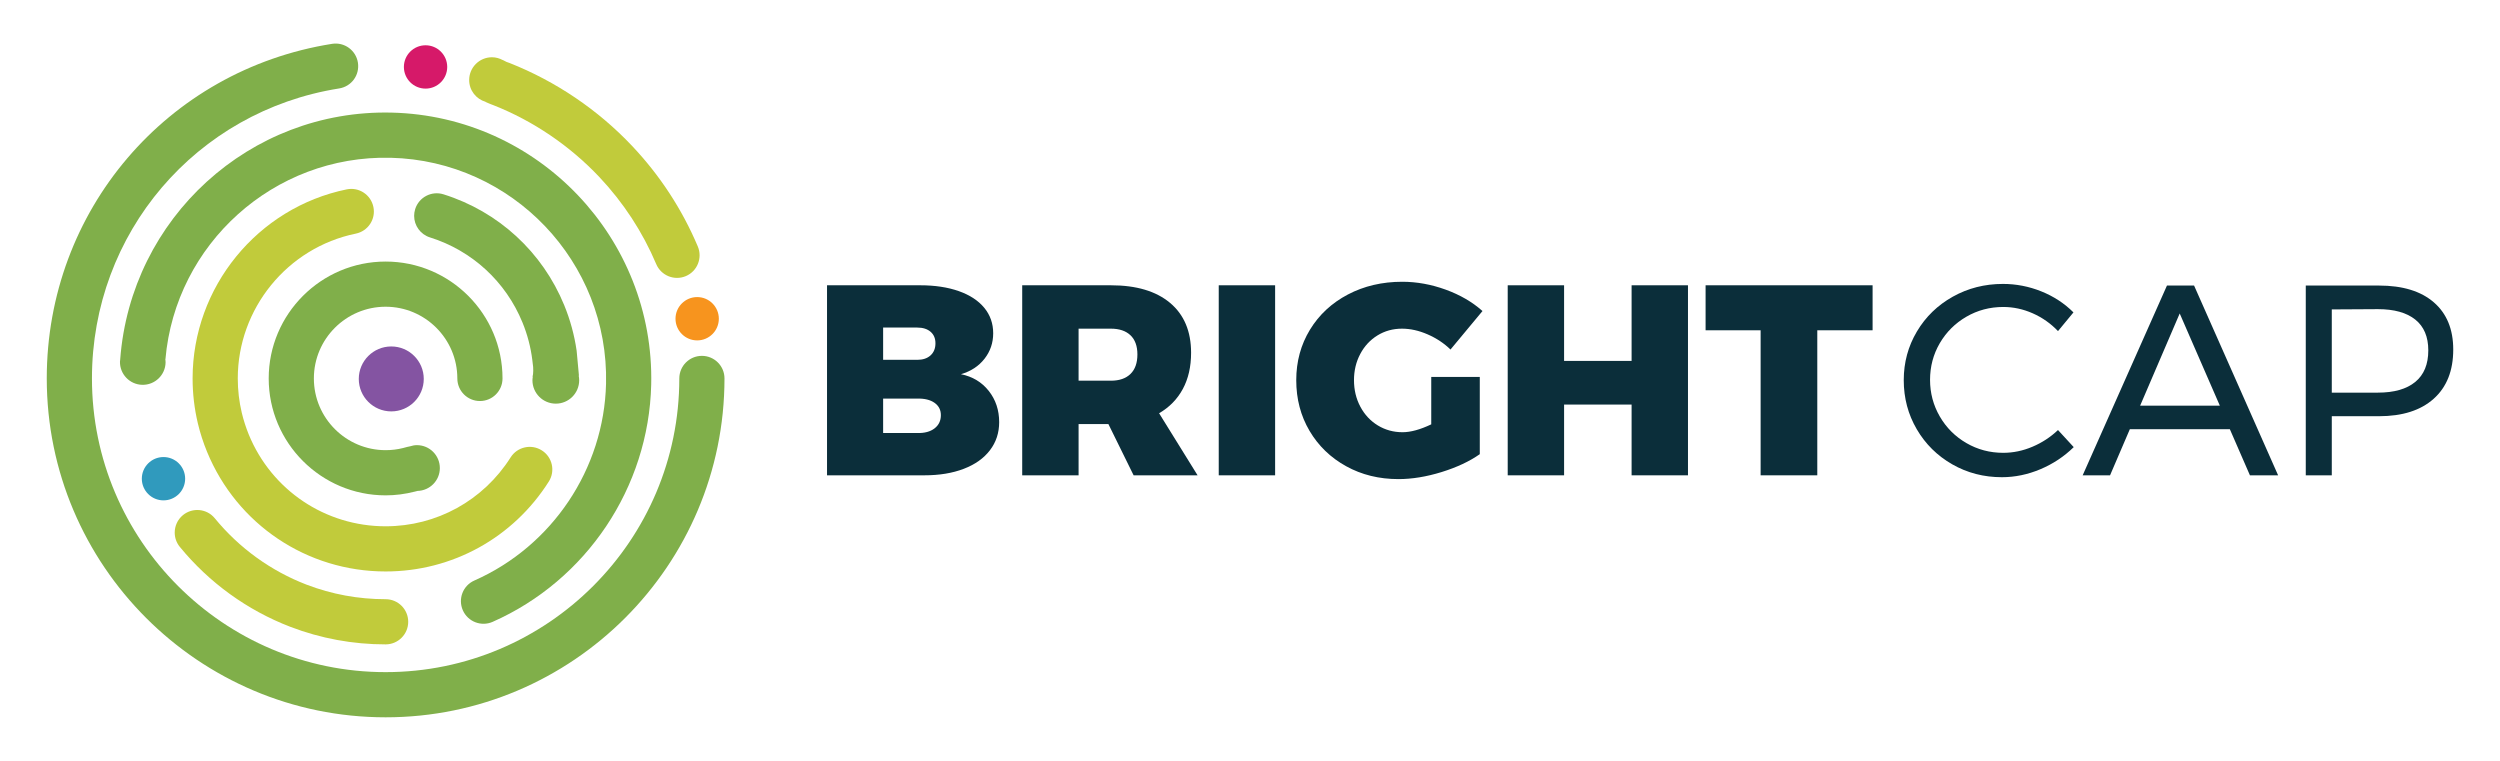
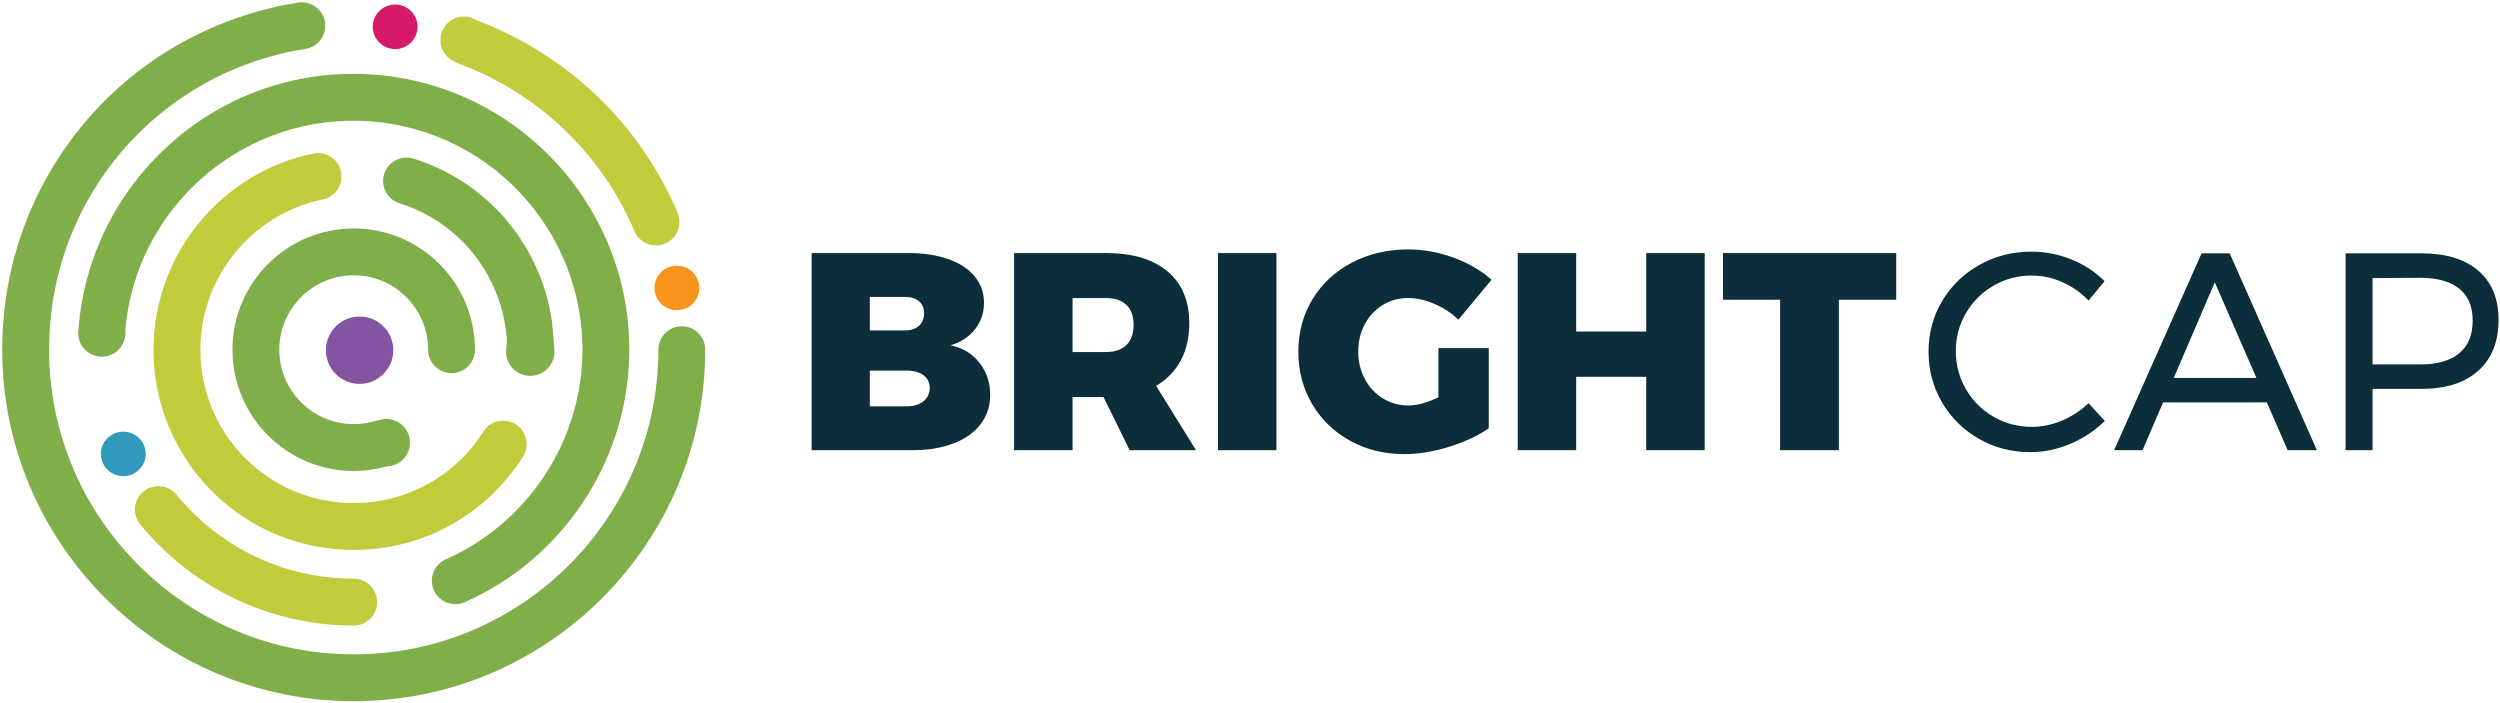
- <svg xmlns="http://www.w3.org/2000/svg" version="1.1" id="Layer_1" x="0px" y="0px" width="651.969px" height="198.425px" viewBox="0 0 651.969 198.425" enable-background="new 0 0 651.969 198.425" xml:space="preserve">
-   <g>
-     <g>
-       <g>
-         <path fill="#0B2E3A" d="M250.035,75.918c2.875,1.016,5.09,2.465,6.645,4.348c1.555,1.887,2.332,4.102,2.332,6.645     c0,2.5-0.754,4.715-2.262,6.648c-1.508,1.93-3.559,3.273-6.148,4.027c3.016,0.613,5.43,2.062,7.246,4.348     c1.812,2.289,2.723,5.008,2.723,8.168c0,2.781-0.805,5.219-2.406,7.316s-3.875,3.711-6.82,4.84     c-2.945,1.133-6.375,1.699-10.289,1.699h-25.379V74.399h24.32C243.812,74.399,247.16,74.907,250.035,75.918z M242.684,92.672     c0.848-0.777,1.27-1.824,1.27-3.145c0-1.273-0.422-2.273-1.27-3.004s-2.004-1.098-3.465-1.098h-8.91v8.414h8.91     C240.68,93.84,241.836,93.45,242.684,92.672z M243.707,111.727c1.105-0.848,1.66-2.004,1.66-3.465     c0-1.367-0.555-2.438-1.66-3.219c-1.109-0.777-2.605-1.141-4.488-1.094h-8.91v8.977h8.91     C241.102,112.977,242.598,112.575,243.707,111.727z" />
-         <path fill="#0B2E3A" d="M295.633,123.958l-6.574-13.363h-7.777v13.363h-14.703V74.399h23.117c6.645,0,11.793,1.531,15.445,4.594     c3.652,3.066,5.48,7.402,5.48,13.008c0,3.633-0.719,6.777-2.156,9.438c-1.438,2.664-3.5,4.773-6.188,6.328l10.039,16.191H295.633     z M281.281,99.282h8.414c2.215,0,3.922-0.586,5.125-1.766c1.203-1.176,1.801-2.875,1.801-5.09c0-2.168-0.598-3.828-1.801-4.984     c-1.203-1.152-2.91-1.73-5.125-1.73h-8.414V99.282z" />
-         <path fill="#0B2E3A" d="M317.832,74.399h14.703v49.559h-14.703V74.399z" />
-         <path fill="#0B2E3A" d="M373.254,98.293h12.656v20.148c-2.688,1.887-6.008,3.441-9.969,4.668     c-3.957,1.223-7.707,1.835-11.238,1.835c-5.047,0-9.594-1.116-13.645-3.358c-4.055-2.234-7.238-5.312-9.547-9.223     c-2.309-3.914-3.465-8.32-3.465-13.223c0-4.852,1.191-9.234,3.57-13.148c2.383-3.91,5.68-6.973,9.898-9.191     c4.219-2.215,8.945-3.32,14.176-3.32c3.77,0,7.539,0.684,11.312,2.047c3.77,1.371,6.973,3.23,9.613,5.586l-8.344,10.039     c-1.695-1.648-3.688-2.969-5.973-3.957c-2.285-0.992-4.512-1.484-6.68-1.484c-2.359,0-4.488,0.59-6.398,1.766     c-1.91,1.18-3.406,2.793-4.488,4.844c-1.086,2.051-1.629,4.324-1.629,6.82c0,2.547,0.555,4.855,1.664,6.93     c1.105,2.074,2.625,3.699,4.559,4.879c1.934,1.176,4.078,1.766,6.434,1.766c2.121,0,4.617-0.684,7.492-2.051V98.293z" />
-         <path fill="#0B2E3A" d="M393.191,74.399h14.703v19.723H425.5V74.399h14.703v49.559H425.5v-18.453h-17.605v18.453h-14.703V74.399z     " />
-         <path fill="#0B2E3A" d="M444.797,74.399h43.551v11.734h-14.422v37.824h-14.777V86.133h-14.352V74.399z" />
-       </g>
-       <g>
-         <path fill="#0B2E3A" d="M530.125,81.715c-2.5-1.105-5.066-1.66-7.707-1.66c-3.488,0-6.691,0.848-9.613,2.543     c-2.922,1.699-5.23,3.996-6.93,6.895c-1.695,2.898-2.543,6.09-2.543,9.578c0,3.441,0.848,6.621,2.543,9.543     c1.699,2.926,4.008,5.234,6.93,6.93s6.125,2.547,9.613,2.547c2.594,0,5.137-0.531,7.637-1.594     c2.496-1.059,4.711-2.508,6.645-4.348l4.102,4.457c-2.5,2.449-5.398,4.371-8.695,5.762c-3.301,1.391-6.645,2.081-10.039,2.081     c-4.715,0-9.027-1.116-12.938-3.354c-3.914-2.238-7-5.289-9.262-9.156c-2.262-3.863-3.395-8.129-3.395-12.797     c0-4.617,1.145-8.848,3.43-12.688c2.285-3.844,5.41-6.871,9.367-9.086c3.961-2.215,8.316-3.324,13.078-3.324     c3.441,0,6.777,0.648,10.004,1.945s6.02,3.125,8.379,5.48l-4.031,4.879C534.816,84.368,532.621,82.825,530.125,81.715z" />
-         <path fill="#0B2E3A" d="M586.754,123.958l-5.234-12.02h-26.086l-5.16,12.02h-7.141l21.984-49.488h7.07l21.918,49.488H586.754z      M558.121,105.79h20.785L568.441,81.75L558.121,105.79z" />
-         <path fill="#0B2E3A" d="M634.719,78.852c3.371,2.922,5.055,7.023,5.055,12.301c0,5.516-1.695,9.793-5.09,12.832     s-8.152,4.559-14.281,4.559h-12.301v15.414h-6.785V74.469h19.086C626.578,74.469,631.348,75.93,634.719,78.852z M629.875,99.602     c2.266-1.863,3.395-4.605,3.395-8.238c0-3.531-1.129-6.207-3.395-8.023c-2.262-1.812-5.512-2.719-9.754-2.719l-12.02,0.07v21.703     h12.02C624.363,102.395,627.613,101.465,629.875,99.602z" />
-       </g>
-     </g>
-     <g>
-       <path fill="#F7941E" d="M187.463,83.121c0,3.121-2.531,5.652-5.648,5.652c-3.121,0-5.652-2.531-5.652-5.652    c0-3.117,2.531-5.648,5.652-5.648C184.932,77.473,187.463,80.004,187.463,83.121z" />
-       <g>
-         <g>
-           <path fill="#80AF4A" d="M12.195,98.695c0-43.711,31.285-80.418,74.402-87.262c3.211-0.512,6.227,1.676,6.742,4.887      c0.508,3.273-1.688,6.238-4.902,6.746C51.09,29,23.98,60.812,23.98,98.695c0,42.23,34.352,76.589,76.586,76.589      c42.23,0,76.59-34.359,76.59-76.589c0-3.254,2.633-5.891,5.891-5.891c3.25,0,5.891,2.637,5.891,5.891      c0,48.73-39.648,88.371-88.371,88.371C51.836,187.066,12.195,147.425,12.195,98.695z" />
-         </g>
-         <g>
-           <path fill="#C1CB3B" d="M45.562,138.894c0-1.707,0.738-3.398,2.152-4.562c2.523-2.062,6.238-1.691,8.297,0.824      c6.348,7.75,14.625,13.738,23.93,17.312c6.574,2.52,13.516,3.797,20.625,3.797c3.25,0,5.891,2.633,5.891,5.891      c0,3.254-2.641,5.891-5.891,5.891c-8.562,0-16.914-1.543-24.844-4.578c-11.219-4.312-21.184-11.516-28.824-20.848      C46,141.527,45.562,140.207,45.562,138.894z" />
-         </g>
-         <g>
-           <path fill="#C1CB3B" d="M50.227,98.695c0-23.801,16.906-44.539,40.203-49.312c3.188-0.652,6.293,1.402,6.949,4.594      c0.66,3.188-1.402,6.301-4.594,6.949c-17.832,3.656-30.777,19.539-30.777,37.77c0,3.035,0.355,6.046,1.047,8.964      c0.461,1.926,1.082,3.836,1.828,5.68c5.977,14.527,19.977,23.91,35.684,23.91c13.289,0,25.477-6.719,32.598-17.969      c1.738-2.75,5.379-3.57,8.129-1.828c2.75,1.73,3.574,5.383,1.832,8.121c-9.293,14.688-25.207,23.457-42.559,23.457      c-20.504,0-38.789-12.254-46.578-31.219c-0.984-2.395-1.797-4.895-2.395-7.422C50.688,106.577,50.227,102.644,50.227,98.695z" />
-         </g>
-         <path fill="#309ABD" d="M48.285,124.839c0,3.121-2.531,5.652-5.648,5.652c-3.121,0-5.652-2.531-5.652-5.652     c0-3.117,2.531-5.648,5.652-5.648C45.754,119.191,48.285,121.722,48.285,124.839z" />
-         <path fill="#D61969" d="M116.629,17.457c0,3.121-2.531,5.652-5.648,5.652c-3.121,0-5.652-2.531-5.652-5.652     c0-3.117,2.531-5.648,5.652-5.648C114.098,11.809,116.629,14.34,116.629,17.457z" />
-         <path fill="#8454A2" d="M110.512,98.82c0,4.679-3.797,8.468-8.473,8.468s-8.473-3.789-8.473-8.468     c0-4.676,3.797-8.469,8.473-8.469S110.512,94.145,110.512,98.82z" />
-         <path fill="#C1CB3B" d="M181.984,64.285c-4.113-9.719-9.887-18.555-17.168-26.258c-8.855-9.371-19.836-16.816-31.93-21.598     c-0.906-0.324-0.605-0.164-1.781-0.789l-0.008,0.021c-0.84-0.451-1.781-0.729-2.797-0.729c-3.285,0-5.945,2.66-5.945,5.941     c0,2.705,1.816,4.961,4.289,5.684l-0.016,0.043c1.043,0.461,1.797,0.746,2.098,0.852c10.328,4.086,19.844,10.543,27.527,18.664     c6.309,6.684,11.316,14.34,14.883,22.758c1.266,3,4.727,4.398,7.719,3.133C181.859,70.734,183.238,67.266,181.984,64.285z" />
-         <path fill="#80AF4A" d="M102.16,29.367c-37.008-0.891-68.035,27.516-70.812,64.34h0.008c-0.02,0.188-0.062,0.367-0.07,0.559     c-0.078,3.285,2.52,6.012,5.805,6.09s6.012-2.52,6.09-5.805c0.008-0.305-0.031-0.598-0.066-0.891l0.031-0.004     c2.613-29.984,28.223-53.242,58.73-52.512c31.734,0.762,56.934,27.203,56.172,58.934c-0.535,22.195-14.016,42.335-34.336,51.312     c-2.973,1.312-4.324,4.773-3.008,7.77c1.316,2.977,4.793,4.32,7.766,3.012c24.477-10.812,40.711-35.074,41.355-61.812     C170.742,62.133,140.387,30.285,102.16,29.367z" />
-         <path fill="#80AF4A" d="M100.566,68.211c-16.812,0-30.492,13.676-30.492,30.484c0,16.812,13.68,30.488,30.492,30.488     c2.496,0,4.992-0.305,7.73-1.004c0.133-0.039,0.324-0.09,0.566-0.145v-0.008c3.238-0.07,5.844-2.707,5.844-5.961     c0-3.301-2.672-5.977-5.973-5.977c-0.629,0-1.223,0.125-1.793,0.305c-0.258,0.051-0.504,0.105-0.719,0.156     c-0.023,0.004-0.055,0.012-0.078,0.016c-0.547,0.129-0.914,0.238-1.035,0.277c-1.473,0.371-3,0.555-4.543,0.555     c-10.32,0-18.711-8.387-18.711-18.703c0-10.316,8.391-18.703,18.711-18.703c10.309,0,18.703,8.387,18.703,18.703     c0,3.257,2.641,5.89,5.891,5.89c3.254,0,5.891-2.633,5.891-5.89C131.051,81.887,117.375,68.211,100.566,68.211z" />
-         <path fill="#80AF4A" d="M150.918,97.957l0.062-0.004l-0.602-6.508c-0.59-4.066-1.672-8.035-3.223-11.82     c-5.691-13.906-17.168-24.457-31.496-28.949c-3.105-0.973-6.406,0.75-7.383,3.852c-0.188,0.586-0.273,1.188-0.273,1.77     c0,2.504,1.617,4.832,4.133,5.617c10.973,3.445,19.754,11.523,24.117,22.18c1.293,3.148,2.156,6.477,2.559,9.719     c0.027,0.297,0.098,0.961,0.227,1.902c0,0,0.129,1.863-0.184,2.488h0.098c-0.051,0.316-0.098,0.637-0.098,0.969     c0,3.366,2.727,6.093,6.094,6.093s6.094-2.727,6.094-6.093C151.043,98.754,151,98.348,150.918,97.957z" />
-       </g>
-     </g>
-   </g>
+ <svg xmlns="http://www.w3.org/2000/svg" width="628.5" height="176.5" xml:space="preserve">
+   <path d="M238.396 65.138c2.875 1.016 5.09 2.465 6.645 4.348 1.555 1.887 2.332 4.102 2.332 6.645 0 2.5-.754 4.715-2.262 6.648-1.508 1.93-3.56 3.273-6.148 4.027 3.016.613 5.43 2.062 7.246 4.348 1.812 2.29 2.723 5.008 2.723 8.168 0 2.781-.805 5.22-2.406 7.316-1.601 2.097-3.875 3.711-6.82 4.84-2.945 1.133-6.375 1.7-10.29 1.7h-25.378V63.618h24.32c3.815 0 7.163.508 10.038 1.52zm-7.351 16.754c.848-.777 1.27-1.824 1.27-3.145 0-1.273-.422-2.273-1.27-3.004-.848-.73-2.004-1.098-3.465-1.098h-8.91v8.414h8.91c1.46.001 2.617-.389 3.465-1.167zm1.023 19.055c1.105-.848 1.66-2.004 1.66-3.465 0-1.367-.555-2.438-1.66-3.219-1.11-.777-2.605-1.14-4.488-1.094h-8.91v8.977h8.91c1.883.051 3.379-.35 4.488-1.199zm51.926 12.231-6.574-13.363h-7.777v13.363H254.94V63.62h23.117c6.645 0 11.793 1.531 15.445 4.594 3.652 3.066 5.48 7.402 5.48 13.008 0 3.633-.72 6.777-2.156 9.438-1.438 2.664-3.5 4.773-6.188 6.328l10.039 16.191zm-14.352-24.676h8.414c2.215 0 3.922-.586 5.125-1.766 1.203-1.176 1.8-2.875 1.8-5.09 0-2.168-.597-3.828-1.8-4.984-1.203-1.152-2.91-1.73-5.125-1.73h-8.414zm36.55-24.883h14.704v49.56h-14.703zm55.423 23.894h12.656v20.148c-2.688 1.887-6.008 3.441-9.97 4.668-3.956 1.223-7.706 1.835-11.237 1.835-5.047 0-9.594-1.116-13.645-3.358-4.055-2.234-7.238-5.312-9.547-9.223-2.31-3.914-3.465-8.32-3.465-13.223 0-4.852 1.19-9.234 3.57-13.148 2.383-3.91 5.68-6.973 9.898-9.19 4.219-2.216 8.945-3.32 14.176-3.32 3.77 0 7.539.683 11.312 2.046 3.77 1.371 6.973 3.23 9.613 5.586l-8.344 10.04c-1.695-1.649-3.688-2.97-5.973-3.958-2.285-.992-4.512-1.484-6.68-1.484-2.36 0-4.488.59-6.398 1.766-1.91 1.18-3.406 2.793-4.488 4.844-1.086 2.051-1.63 4.324-1.63 6.82 0 2.547.556 4.855 1.665 6.93 1.105 2.074 2.625 3.7 4.559 4.88 1.934 1.175 4.078 1.765 6.434 1.765 2.12 0 4.617-.684 7.492-2.05V87.512Zm19.937-23.894h14.703v19.723h17.606V63.62h14.703v49.56H413.86V94.724h-17.605v18.453h-14.703V63.62Zm51.606 0h43.55v11.734h-14.421v37.824H447.51V75.353h-14.352zm85.328 7.316c-2.5-1.105-5.066-1.66-7.707-1.66-3.488 0-6.691.848-9.613 2.543-2.922 1.7-5.23 3.996-6.93 6.895-1.695 2.898-2.543 6.09-2.543 9.578 0 3.441.848 6.621 2.543 9.543a18.784 18.784 0 0 0 6.93 6.93c2.922 1.696 6.125 2.547 9.613 2.547 2.594 0 5.137-.53 7.637-1.594a22.048 22.048 0 0 0 6.645-4.348l4.102 4.457c-2.5 2.45-5.398 4.371-8.695 5.762-3.301 1.391-6.645 2.081-10.04 2.081-4.714 0-9.026-1.116-12.937-3.354-3.914-2.238-7-5.289-9.262-9.156-2.262-3.863-3.395-8.129-3.395-12.797 0-4.617 1.145-8.848 3.43-12.688 2.285-3.844 5.41-6.87 9.367-9.086 3.96-2.215 8.316-3.324 13.078-3.324 3.44 0 6.777.648 10.004 1.945 3.227 1.297 6.02 3.125 8.379 5.48l-4.031 4.88a20.473 20.473 0 0 0-6.575-4.634zm56.629 42.243-5.234-12.02h-26.086l-5.16 12.02h-7.141l21.984-49.488h7.07l21.918 49.488zM546.482 95.01h20.785l-10.465-24.04Zm76.598-26.938c3.37 2.922 5.055 7.023 5.055 12.301 0 5.516-1.695 9.793-5.09 12.832-3.395 3.04-8.152 4.56-14.281 4.56h-12.301v15.413h-6.785V63.69h19.086c6.175 0 10.945 1.461 14.316 4.383zm-4.844 20.75c2.266-1.863 3.395-4.605 3.395-8.238 0-3.53-1.13-6.207-3.395-8.023-2.262-1.812-5.512-2.719-9.754-2.719l-12.02.07v21.703h12.02c4.242 0 7.492-.93 9.754-2.793z" fill="#0b2e3a" />
+   <path fill="#f7941e" d="M175.824 72.341a5.652 5.652 0 0 1-5.648 5.652 5.653 5.653 0 0 1-5.652-5.652 5.651 5.651 0 0 1 11.3 0z" />
+   <path fill="#80af4a" d="M.556 87.915C.556 44.205 31.84 7.497 74.958.653A5.89 5.89 0 0 1 81.7 5.54a5.869 5.869 0 0 1-4.902 6.746C39.45 18.22 12.34 50.032 12.34 87.916c0 42.23 34.352 76.588 76.586 76.588 42.23 0 76.59-34.359 76.59-76.589a5.888 5.888 0 0 1 5.89-5.89 5.893 5.893 0 0 1 5.892 5.89c0 48.73-39.648 88.371-88.371 88.371-48.731 0-88.372-39.64-88.372-88.37z" />
+   <path fill="#c1cb3b" d="M33.923 128.114c0-1.707.738-3.398 2.152-4.562a5.9 5.9 0 0 1 8.297.824c6.348 7.75 14.625 13.738 23.93 17.312 6.574 2.52 13.516 3.797 20.625 3.797a5.891 5.891 0 1 1 0 11.782 69.219 69.219 0 0 1-24.844-4.578 69.577 69.577 0 0 1-28.824-20.848 5.855 5.855 0 0 1-1.336-3.727z" />
+   <path fill="#c1cb3b" d="M38.588 87.915c0-23.8 16.906-44.539 40.203-49.312a5.888 5.888 0 0 1 6.949 4.594 5.878 5.878 0 0 1-4.594 6.95c-17.832 3.655-30.777 19.538-30.777 37.77 0 3.034.355 6.045 1.047 8.963a40.094 40.094 0 0 0 1.828 5.68c5.977 14.527 19.977 23.91 35.684 23.91 13.289 0 25.477-6.719 32.598-17.969a5.889 5.889 0 0 1 8.129-1.828c2.75 1.73 3.574 5.383 1.832 8.121-9.293 14.688-25.207 23.457-42.56 23.457-20.503 0-38.788-12.254-46.577-31.219a49.782 49.782 0 0 1-2.395-7.422 50.642 50.642 0 0 1-1.367-11.695z" />
+   <path fill="#309abd" d="M36.646 114.06a5.652 5.652 0 0 1-5.648 5.651 5.653 5.653 0 0 1-5.652-5.652 5.651 5.651 0 0 1 11.3 0z" />
+   <path fill="#d61969" d="M104.99 6.677a5.652 5.652 0 0 1-5.648 5.652 5.653 5.653 0 0 1-5.652-5.652 5.651 5.651 0 0 1 11.3 0z" />
+   <path fill="#8454a2" d="M98.873 88.04c0 4.68-3.797 8.468-8.473 8.468s-8.473-3.789-8.473-8.468c0-4.676 3.797-8.469 8.473-8.469s8.473 3.794 8.473 8.47z" />
+   <path fill="#c1cb3b" d="M170.345 53.505a88.08 88.08 0 0 0-17.168-26.258c-8.855-9.37-19.836-16.816-31.93-21.598-.906-.324-.605-.164-1.781-.789l-.008.021c-.84-.45-1.781-.729-2.797-.729a5.942 5.942 0 0 0-5.945 5.941c0 2.705 1.816 4.961 4.289 5.684l-.016.043c1.043.461 1.797.746 2.098.852 10.328 4.086 19.844 10.543 27.527 18.664a76.59 76.59 0 0 1 14.883 22.758 5.89 5.89 0 0 0 7.719 3.133c3.004-1.273 4.383-4.74 3.129-7.722z" />
+   <path fill="#80af4a" d="M90.52 18.587c-37.007-.89-68.034 27.516-70.811 64.34h.008c-.02.188-.062.367-.07.56a5.95 5.95 0 1 0 11.895.284c.008-.305-.031-.598-.066-.89l.03-.005c2.614-29.984 28.224-53.242 58.73-52.512 31.735.762 56.935 27.203 56.173 58.934-.535 22.195-14.016 42.335-34.336 51.312a5.886 5.886 0 0 0-3.008 7.77 5.895 5.895 0 0 0 7.766 3.012c24.477-10.812 40.71-35.074 41.355-61.812.917-38.227-29.438-70.075-67.665-70.993z" />
+   <path fill="#80af4a" d="M88.927 57.431c-16.812 0-30.492 13.676-30.492 30.484 0 16.812 13.68 30.488 30.492 30.488 2.496 0 4.992-.305 7.73-1.004.133-.039.324-.09.566-.145v-.008c3.238-.07 5.844-2.707 5.844-5.96a5.974 5.974 0 0 0-5.973-5.978c-.63 0-1.223.125-1.793.305-.258.051-.504.105-.72.156l-.077.016c-.547.13-.914.238-1.035.277-1.473.371-3 .555-4.543.555-10.32 0-18.711-8.387-18.711-18.703 0-10.316 8.39-18.703 18.71-18.703 10.31 0 18.704 8.387 18.704 18.703a5.89 5.89 0 0 0 5.89 5.89 5.888 5.888 0 0 0 5.892-5.89c0-16.807-13.675-30.483-30.484-30.483z" />
+   <path fill="#80af4a" d="m139.279 87.177.062-.004-.602-6.508a50.167 50.167 0 0 0-3.223-11.82c-5.691-13.906-17.168-24.457-31.496-28.949a5.89 5.89 0 1 0-3.523 11.24c10.973 3.444 19.754 11.522 24.117 22.18a38.223 38.223 0 0 1 2.559 9.718c.027.297.098.961.227 1.902 0 0 .129 1.863-.184 2.488h.098a6.05 6.05 0 0 0-.098.97 6.092 6.092 0 0 0 6.094 6.092 6.092 6.092 0 0 0 5.969-7.309z" />
</svg>
